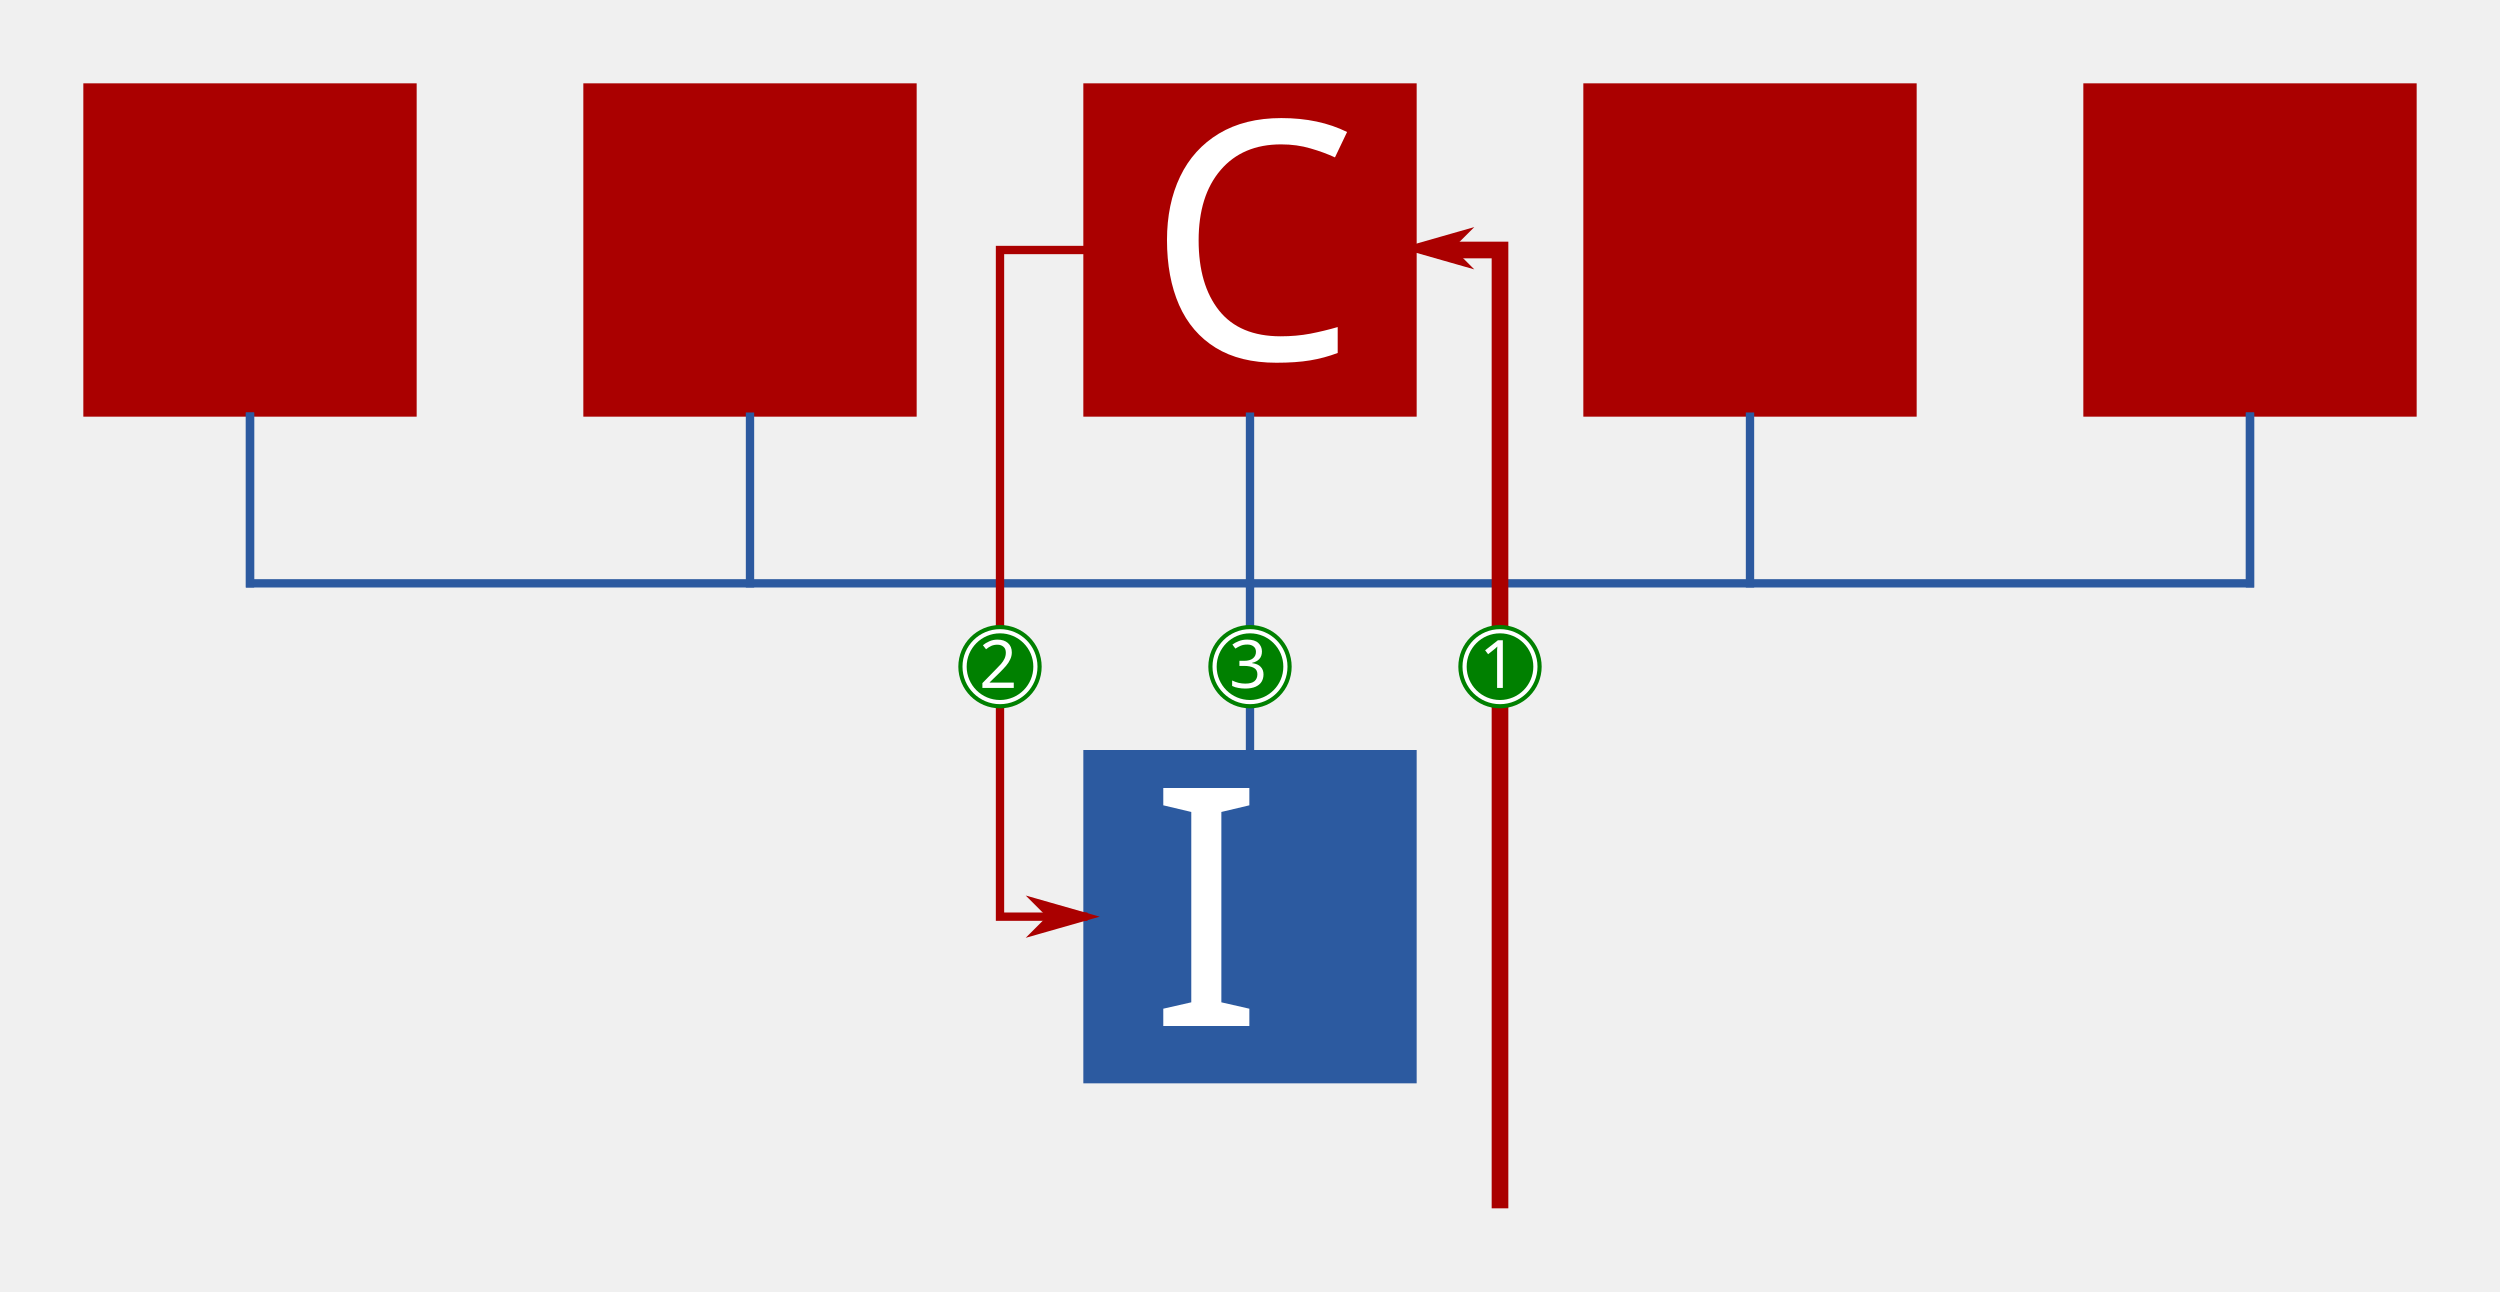
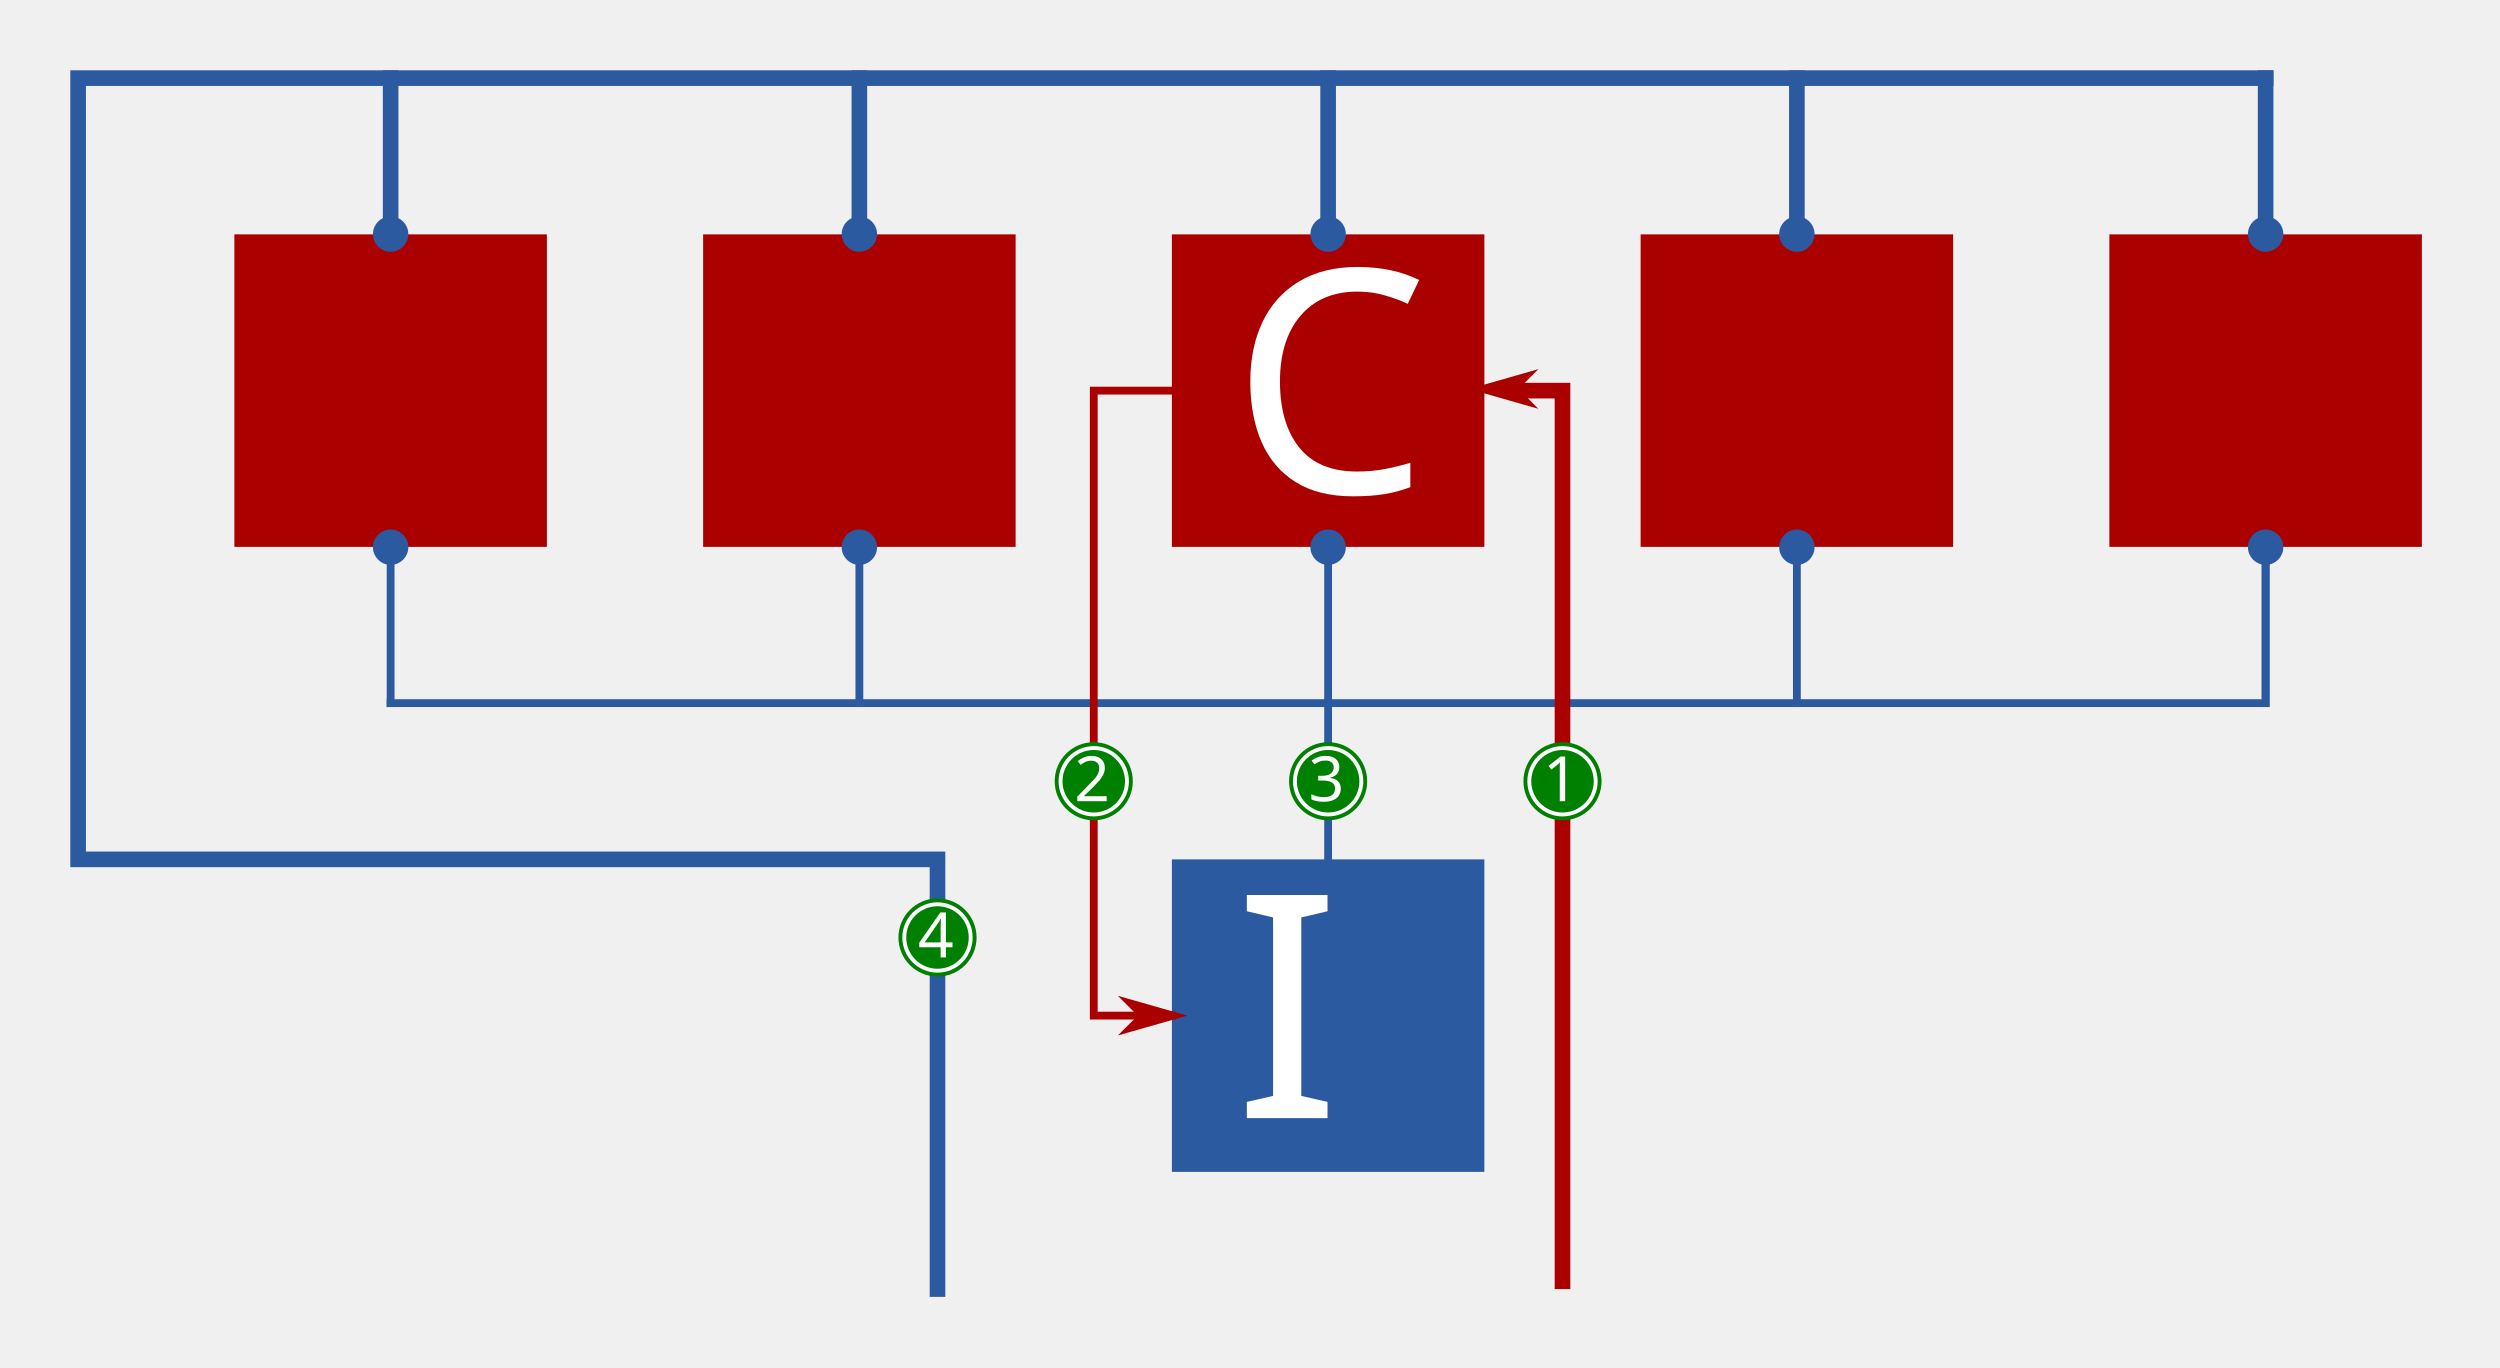
- <svg xmlns="http://www.w3.org/2000/svg" width="300" height="155" id="svg3313" version="1.1">
+ <svg xmlns="http://www.w3.org/2000/svg" width="320" height="175" id="svg3313" version="1.1">
  <defs id="defs3315">
+     <marker style="overflow:visible" id="marker5924" refX="0" refY="0" orient="auto">
+       <path transform="matrix(-0.4,0,0,-0.4,-4,0)" style="fill:#2c5aa0;fill-opacity:1;fill-rule:evenodd;stroke:#2c5aa0;stroke-width:1pt;stroke-opacity:1" d="M 0,0 5,-5 -12.5,0 5,5 0,0 Z" id="path5926" />
+     </marker>
+     <marker style="overflow:visible" id="marker5632" refX="0" refY="0" orient="auto">
+       <path transform="matrix(-0.4,0,0,-0.4,-4,0)" style="fill:#2c5aa0;fill-opacity:1;fill-rule:evenodd;stroke:#2c5aa0;stroke-width:1pt;stroke-opacity:1" d="M 0,0 5,-5 -12.5,0 5,5 0,0 Z" id="path5634" />
+     </marker>
+     <marker style="overflow:visible" id="marker5346" refX="0" refY="0" orient="auto">
+       <path transform="matrix(-0.4,0,0,-0.4,-4,0)" style="fill:#2c5aa0;fill-opacity:1;fill-rule:evenodd;stroke:#2c5aa0;stroke-width:1pt;stroke-opacity:1" d="M 0,0 5,-5 -12.5,0 5,5 0,0 Z" id="path5348" />
+     </marker>
+     <marker style="overflow:visible" id="marker5066" refX="0" refY="0" orient="auto">
+       <path transform="matrix(-0.4,0,0,-0.4,-4,0)" style="fill:#2c5aa0;fill-opacity:1;fill-rule:evenodd;stroke:#2c5aa0;stroke-width:1pt;stroke-opacity:1" d="M 0,0 5,-5 -12.5,0 5,5 0,0 Z" id="path5068" />
+     </marker>
+     <marker style="overflow:visible" id="marker4792" refX="0" refY="0" orient="auto">
+       <path transform="matrix(-0.4,0,0,-0.4,-4,0)" style="fill:#2c5aa0;fill-opacity:1;fill-rule:evenodd;stroke:#2c5aa0;stroke-width:1pt;stroke-opacity:1" d="M 0,0 5,-5 -12.5,0 5,5 0,0 Z" id="path4794" />
+     </marker>
    <marker orient="auto" refY="0" refX="0" id="marker4799" style="overflow:visible">
      <path id="path4552" d="M 0,0 5,-5 -12.5,0 5,5 0,0 Z" style="fill:#aa0000;fill-opacity:1;fill-rule:evenodd;stroke:#aa0000;stroke-width:1pt;stroke-opacity:1" transform="matrix(-0.4,0,0,-0.4,-4,0)" />
    </marker>
    <marker style="overflow:visible" id="DotL" refX="0" refY="0" orient="auto">
      <path transform="matrix(0.8,0,0,0.8,5.92,0.8)" style="fill-rule:evenodd;stroke:#000000;stroke-width:1pt" d="m -2.5,-1 c 0,2.76 -2.24,5 -5,5 -2.76,0 -5,-2.24 -5,-5 0,-2.76 2.24,-5 5,-5 2.76,0 5,2.24 5,5 z" id="path4685" />
    </marker>
    <marker orient="auto" refY="0" refX="0" id="DotM" style="overflow:visible">
      <path id="path3994" d="m -2.5,-1 c 0,2.76 -2.24,5 -5,5 -2.76,0 -5,-2.24 -5,-5 0,-2.76 2.24,-5 5,-5 2.76,0 5,2.24 5,5 z" style="fill-rule:evenodd;stroke:#000000;stroke-width:1pt" transform="matrix(0.4,0,0,0.4,2.96,0.4)" />
    </marker>
    <marker style="overflow:visible" id="Arrow1Mend" refX="0" refY="0" orient="auto">
      <path transform="matrix(-0.4,0,0,-0.4,-4,0)" style="fill-rule:evenodd;stroke:#000000;stroke-width:1pt" d="M 0,0 5,-5 -12.5,0 5,5 0,0 Z" id="path3939" />
    </marker>
    <marker style="overflow:visible" id="Arrow2Mend" refX="0" refY="0" orient="auto">
      <path transform="scale(-0.6,-0.6)" d="M 8.719,4.034 -2.207,0.016 8.719,-4.002 c -1.745,2.372 -1.735,5.617 -6e-7,8.035 z" style="fill-rule:evenodd;stroke-width:0.625;stroke-linejoin:round" id="path4511" />
    </marker>
    <marker style="overflow:visible" id="Arrow1MendJ" refX="0" refY="0" orient="auto">
      <path transform="matrix(-0.4,0,0,-0.4,-4,0)" style="fill:#a02c2c;fill-rule:evenodd;stroke:#a02c2c;stroke-width:1pt" d="M 0,0 5,-5 -12.5,0 5,5 0,0 Z" id="path4379" />
    </marker>
    <marker style="overflow:visible" id="Arrow1MendJ4" refX="0" refY="0" orient="auto">
      <path transform="matrix(-0.4,0,0,-0.4,-4,0)" style="fill:#aa0000;fill-rule:evenodd;stroke:#aa0000;stroke-width:1pt" d="M 0,0 5,-5 -12.5,0 5,5 0,0 Z" id="path5133" />
    </marker>
    <marker style="overflow:visible" id="Arrow1MendJb" refX="0" refY="0" orient="auto">
      <path transform="matrix(-0.4,0,0,-0.4,-4,0)" style="fill:#aa0000;fill-rule:evenodd;stroke:#aa0000;stroke-width:1pt" d="M 0,0 5,-5 -12.5,0 5,5 0,0 Z" id="path5136" />
    </marker>
    <marker style="overflow:visible" id="Arrow2MendZ" refX="0" refY="0" orient="auto">
      <path transform="scale(-0.6,-0.6)" d="M 8.719,4.034 -2.207,0.016 8.719,-4.002 c -1.745,2.372 -1.735,5.617 -6e-7,8.035 z" style="fill:#a02c2c;fill-rule:evenodd;stroke:#a02c2c;stroke-width:0.625;stroke-linejoin:round" id="path5139" />
    </marker>
    <marker style="overflow:visible" id="Arrow2MendE" refX="0" refY="0" orient="auto">
      <path transform="scale(-0.6,-0.6)" d="M 8.719,4.034 -2.207,0.016 8.719,-4.002 c -1.745,2.372 -1.735,5.617 -6e-7,8.035 z" style="fill:#a02c2c;fill-rule:evenodd;stroke:#a02c2c;stroke-width:0.625;stroke-linejoin:round" id="path5142" />
    </marker>
    <marker style="overflow:visible" id="Arrow1MendJm" refX="0" refY="0" orient="auto">
      <path transform="matrix(-0.4,0,0,-0.4,-4,0)" style="fill:#aa0000;fill-rule:evenodd;stroke:#aa0000;stroke-width:1pt" d="M 0,0 5,-5 -12.5,0 5,5 0,0 Z" id="path5145" />
    </marker>
    <marker style="overflow:visible" id="Arrow2MendW" refX="0" refY="0" orient="auto">
      <path transform="scale(-0.6,-0.6)" d="M 8.719,4.034 -2.207,0.016 8.719,-4.002 c -1.745,2.372 -1.735,5.617 -6e-7,8.035 z" style="fill:#a02c2c;fill-rule:evenodd;stroke:#a02c2c;stroke-width:0.625;stroke-linejoin:round" id="path5148" />
    </marker>
    <marker style="overflow:visible" id="Arrow2Menda" refX="0" refY="0" orient="auto">
      <path transform="scale(-0.6,-0.6)" d="M 8.719,4.034 -2.207,0.016 8.719,-4.002 c -1.745,2.372 -1.735,5.617 -6e-7,8.035 z" style="fill:#2c5aa0;fill-rule:evenodd;stroke:#2c5aa0;stroke-width:0.625;stroke-linejoin:round" id="path6339" />
    </marker>
    <marker style="overflow:visible" id="Arrow2MendM" refX="0" refY="0" orient="auto">
      <path transform="scale(-0.6,-0.6)" d="M 8.719,4.034 -2.207,0.016 8.719,-4.002 c -1.745,2.372 -1.735,5.617 -6e-7,8.035 z" style="fill:#2c5aa0;fill-rule:evenodd;stroke:#2c5aa0;stroke-width:0.625;stroke-linejoin:round" id="path6342" />
    </marker>
    <marker orient="auto" refY="0" refX="0" id="DotMh" style="overflow:visible">
      <path id="path7409" d="m -2.5,-1 c 0,2.76 -2.24,5 -5,5 -2.76,0 -5,-2.24 -5,-5 0,-2.76 2.24,-5 5,-5 2.76,0 5,2.24 5,5 z" style="fill:#214478;fill-rule:evenodd;stroke:#214478;stroke-width:1pt" transform="matrix(0.4,0,0,0.4,2.96,0.4)" />
    </marker>
    <marker style="overflow:visible" id="Arrow2MendZP" refX="0" refY="0" orient="auto">
      <path transform="scale(-0.6,-0.6)" d="M 8.719,4.034 -2.207,0.016 8.719,-4.002 c -1.745,2.372 -1.735,5.617 -6e-7,8.035 z" style="fill:#a02c2c;fill-rule:evenodd;stroke:#a02c2c;stroke-width:0.625;stroke-linejoin:round" id="path7412" />
    </marker>
    <marker style="overflow:visible" id="Arrow2Mends" refX="0" refY="0" orient="auto">
      <path transform="scale(-0.6,-0.6)" d="M 8.719,4.034 -2.207,0.016 8.719,-4.002 c -1.745,2.372 -1.735,5.617 -6e-7,8.035 z" style="fill:#a02c2c;fill-rule:evenodd;stroke:#a02c2c;stroke-width:0.625;stroke-linejoin:round" id="path7415" />
    </marker>
    <marker style="overflow:visible" id="Arrow2Mend2" refX="0" refY="0" orient="auto">
      <path transform="scale(-0.6,-0.6)" d="M 8.719,4.034 -2.207,0.016 8.719,-4.002 c -1.745,2.372 -1.735,5.617 -6e-7,8.035 z" style="fill:#a02c2c;fill-rule:evenodd;stroke:#a02c2c;stroke-width:0.625;stroke-linejoin:round" id="path7418" />
    </marker>
    <marker style="overflow:visible" id="Arrow1MendJb3" refX="0" refY="0" orient="auto">
      <path transform="matrix(-0.4,0,0,-0.4,-4,0)" style="fill:#aa0000;fill-rule:evenodd;stroke:#aa0000;stroke-width:1pt" d="M 0,0 5,-5 -12.5,0 5,5 0,0 Z" id="path7421" />
    </marker>
    <marker style="overflow:visible" id="Arrow2MendW8" refX="0" refY="0" orient="auto">
      <path transform="scale(-0.6,-0.6)" d="M 8.719,4.034 -2.207,0.016 8.719,-4.002 c -1.745,2.372 -1.735,5.617 -6e-7,8.035 z" style="fill:#a02c2c;fill-rule:evenodd;stroke:#a02c2c;stroke-width:0.625;stroke-linejoin:round" id="path7424" />
    </marker>
    <marker style="overflow:visible" id="Arrow2Mend5" refX="0" refY="0" orient="auto">
      <path transform="scale(-0.6,-0.6)" d="M 8.719,4.034 -2.207,0.016 8.719,-4.002 c -1.745,2.372 -1.735,5.617 -6e-7,8.035 z" style="fill:#a02c2c;fill-rule:evenodd;stroke:#a02c2c;stroke-width:0.625;stroke-linejoin:round" id="path7427" />
    </marker>
    <marker orient="auto" refY="0" refX="0" id="DotML" style="overflow:visible">
      <path id="path7430" d="m -2.5,-1 c 0,2.76 -2.24,5 -5,5 -2.76,0 -5,-2.24 -5,-5 0,-2.76 2.24,-5 5,-5 2.76,0 5,2.24 5,5 z" style="fill:#214478;fill-rule:evenodd;stroke:#214478;stroke-width:1pt" transform="matrix(0.4,0,0,0.4,2.96,0.4)" />
    </marker>
    <marker style="overflow:visible" id="Arrow2Mendl" refX="0" refY="0" orient="auto">
      <path transform="scale(-0.6,-0.6)" d="M 8.719,4.034 -2.207,0.016 8.719,-4.002 c -1.745,2.372 -1.735,5.617 -6e-7,8.035 z" style="fill:#a02c2c;fill-rule:evenodd;stroke:#a02c2c;stroke-width:0.625;stroke-linejoin:round" id="path7433" />
    </marker>
    <marker style="overflow:visible" id="Arrow2MendZx" refX="0" refY="0" orient="auto">
      <path transform="scale(-0.6,-0.6)" d="M 8.719,4.034 -2.207,0.016 8.719,-4.002 c -1.745,2.372 -1.735,5.617 -6e-7,8.035 z" style="fill:#a02c2c;fill-rule:evenodd;stroke:#a02c2c;stroke-width:0.625;stroke-linejoin:round" id="path7436" />
    </marker>
    <marker style="overflow:visible" id="Arrow2MendZV" refX="0" refY="0" orient="auto">
      <path transform="scale(-0.6,-0.6)" d="M 8.719,4.034 -2.207,0.016 8.719,-4.002 c -1.745,2.372 -1.735,5.617 -6e-7,8.035 z" style="fill:#a02c2c;fill-rule:evenodd;stroke:#a02c2c;stroke-width:0.625;stroke-linejoin:round" id="path7439" />
    </marker>
    <marker style="overflow:visible" id="Arrow2Mendam" refX="0" refY="0" orient="auto">
      <path transform="scale(-0.6,-0.6)" d="M 8.719,4.034 -2.207,0.016 8.719,-4.002 c -1.745,2.372 -1.735,5.617 -6e-7,8.035 z" style="fill:#a02c2c;fill-rule:evenodd;stroke:#a02c2c;stroke-width:0.625;stroke-linejoin:round" id="path7442" />
    </marker>
    <marker style="overflow:visible" id="DotLr" refX="0" refY="0" orient="auto">
      <path transform="matrix(0.8,0,0,0.8,5.92,0.8)" style="fill:#87cdde;fill-rule:evenodd;stroke:#87cdde;stroke-width:1pt" d="m -2.5,-1 c 0,2.76 -2.24,5 -5,5 -2.76,0 -5,-2.24 -5,-5 0,-2.76 2.24,-5 5,-5 2.76,0 5,2.24 5,5 z" id="path5167" />
    </marker>
    <marker style="overflow:visible" id="Arrow1MendH" refX="0" refY="0" orient="auto">
      <path transform="matrix(-0.4,0,0,-0.4,-4,0)" style="fill:#800000;fill-rule:evenodd;stroke:#800000;stroke-width:1pt" d="M 0,0 5,-5 -12.5,0 5,5 0,0 Z" id="path7016" />
    </marker>
    <marker style="overflow:visible" id="Arrow1MendQ" refX="0" refY="0" orient="auto">
      <path transform="matrix(-0.4,0,0,-0.4,-4,0)" style="fill:#800000;fill-rule:evenodd;stroke:#800000;stroke-width:1pt" d="M 0,0 5,-5 -12.5,0 5,5 0,0 Z" id="path7019" />
    </marker>
    <marker style="overflow:visible" id="Arrow1Mend1" refX="0" refY="0" orient="auto">
      <path transform="matrix(-0.4,0,0,-0.4,-4,0)" style="fill:#800000;fill-rule:evenodd;stroke:#800000;stroke-width:1pt" d="M 0,0 5,-5 -12.5,0 5,5 0,0 Z" id="path7022" />
    </marker>
    <marker orient="auto" refY="0" refX="0" id="DotMe" style="overflow:visible">
      <path id="path7251" d="m -2.5,-1 c 0,2.76 -2.24,5 -5,5 -2.76,0 -5,-2.24 -5,-5 0,-2.76 2.24,-5 5,-5 2.76,0 5,2.24 5,5 z" style="fill:#214478;fill-rule:evenodd;stroke:#214478;stroke-width:1pt" transform="matrix(0.4,0,0,0.4,2.96,0.4)" />
    </marker>
    <marker orient="auto" refY="0" refX="0" id="DotMQ" style="overflow:visible">
      <path id="path7254" d="m -2.5,-1 c 0,2.76 -2.24,5 -5,5 -2.76,0 -5,-2.24 -5,-5 0,-2.76 2.24,-5 5,-5 2.76,0 5,2.24 5,5 z" style="fill:#214478;fill-rule:evenodd;stroke:#214478;stroke-width:1pt" transform="matrix(0.4,0,0,0.4,2.96,0.4)" />
    </marker>
    <marker orient="auto" refY="0" refX="0" id="DotM7" style="overflow:visible">
      <path id="path7257" d="m -2.5,-1 c 0,2.76 -2.24,5 -5,5 -2.76,0 -5,-2.24 -5,-5 0,-2.76 2.24,-5 5,-5 2.76,0 5,2.24 5,5 z" style="fill:#214478;fill-rule:evenodd;stroke:#214478;stroke-width:1pt" transform="matrix(0.4,0,0,0.4,2.96,0.4)" />
    </marker>
    <marker orient="auto" refY="0" refX="0" id="DotMa" style="overflow:visible">
      <path id="path7260" d="m -2.5,-1 c 0,2.76 -2.24,5 -5,5 -2.76,0 -5,-2.24 -5,-5 0,-2.76 2.24,-5 5,-5 2.76,0 5,2.24 5,5 z" style="fill:#214478;fill-rule:evenodd;stroke:#214478;stroke-width:1pt" transform="matrix(0.4,0,0,0.4,2.96,0.4)" />
    </marker>
    <marker orient="auto" refY="0" refX="0" id="DotMF" style="overflow:visible">
      <path id="path7263" d="m -2.5,-1 c 0,2.76 -2.24,5 -5,5 -2.76,0 -5,-2.24 -5,-5 0,-2.76 2.24,-5 5,-5 2.76,0 5,2.24 5,5 z" style="fill:#214478;fill-rule:evenodd;stroke:#214478;stroke-width:1pt" transform="matrix(0.4,0,0,0.4,2.96,0.4)" />
    </marker>
    <marker style="overflow:visible" id="Arrow1MendHR" refX="0" refY="0" orient="auto">
      <path transform="matrix(-0.4,0,0,-0.4,-4,0)" style="fill:#aa0000;fill-rule:evenodd;stroke:#aa0000;stroke-width:1pt" d="M 0,0 5,-5 -12.5,0 5,5 0,0 Z" id="path7512" />
    </marker>
    <marker style="overflow:visible" id="Arrow1MendQt" refX="0" refY="0" orient="auto">
      <path transform="matrix(-0.4,0,0,-0.4,-4,0)" style="fill:#aa0000;fill-rule:evenodd;stroke:#aa0000;stroke-width:1pt" d="M 0,0 5,-5 -12.5,0 5,5 0,0 Z" id="path7515" />
    </marker>
    <marker style="overflow:visible" id="Arrow1Mend14" refX="0" refY="0" orient="auto">
      <path transform="matrix(-0.4,0,0,-0.4,-4,0)" style="fill:#aa0000;fill-rule:evenodd;stroke:#aa0000;stroke-width:1pt" d="M 0,0 5,-5 -12.5,0 5,5 0,0 Z" id="path7518" />
    </marker>
    <marker orient="auto" refY="0" refX="0" id="DotMeb" style="overflow:visible">
      <path id="path7733" d="m -2.5,-1 c 0,2.76 -2.24,5 -5,5 -2.76,0 -5,-2.24 -5,-5 0,-2.76 2.24,-5 5,-5 2.76,0 5,2.24 5,5 z" style="fill:#2c5aa0;fill-rule:evenodd;stroke:#2c5aa0;stroke-width:1pt" transform="matrix(0.4,0,0,0.4,2.96,0.4)" />
    </marker>
    <marker orient="auto" refY="0" refX="0" id="DotMQw" style="overflow:visible">
      <path id="path7736" d="m -2.5,-1 c 0,2.76 -2.24,5 -5,5 -2.76,0 -5,-2.24 -5,-5 0,-2.76 2.24,-5 5,-5 2.76,0 5,2.24 5,5 z" style="fill:#2c5aa0;fill-rule:evenodd;stroke:#2c5aa0;stroke-width:1pt" transform="matrix(0.4,0,0,0.4,2.96,0.4)" />
    </marker>
    <marker orient="auto" refY="0" refX="0" id="DotM7u" style="overflow:visible">
      <path id="path7739" d="m -2.5,-1 c 0,2.76 -2.24,5 -5,5 -2.76,0 -5,-2.24 -5,-5 0,-2.76 2.24,-5 5,-5 2.76,0 5,2.24 5,5 z" style="fill:#2c5aa0;fill-rule:evenodd;stroke:#2c5aa0;stroke-width:1pt" transform="matrix(0.4,0,0,0.4,2.96,0.4)" />
    </marker>
    <marker orient="auto" refY="0" refX="0" id="DotMaj" style="overflow:visible">
      <path id="path7742" d="m -2.5,-1 c 0,2.76 -2.24,5 -5,5 -2.76,0 -5,-2.24 -5,-5 0,-2.76 2.24,-5 5,-5 2.76,0 5,2.24 5,5 z" style="fill:#2c5aa0;fill-rule:evenodd;stroke:#2c5aa0;stroke-width:1pt" transform="matrix(0.4,0,0,0.4,2.96,0.4)" />
    </marker>
    <marker orient="auto" refY="0" refX="0" id="DotMFP" style="overflow:visible">
      <path id="path7745" d="m -2.5,-1 c 0,2.76 -2.24,5 -5,5 -2.76,0 -5,-2.24 -5,-5 0,-2.76 2.24,-5 5,-5 2.76,0 5,2.24 5,5 z" style="fill:#2c5aa0;fill-rule:evenodd;stroke:#2c5aa0;stroke-width:1pt" transform="matrix(0.4,0,0,0.4,2.96,0.4)" />
    </marker>
  </defs>
-   <g transform="translate(-60,-782.3622)" id="layer1">
+   <g transform="translate(-40,-762.3622)" id="layer1">
    <text id="text5938" y="268.022" x="337.5" style="font-style:normal;font-variant:normal;font-weight:bold;font-stretch:normal;font-size:16px;line-height:125%;font-family:'Linux Biolinum';-inkscape-font-specification:'Sans Bold';letter-spacing:0px;word-spacing:0px;writing-mode:lr-tb;fill:#000000;fill-opacity:1;stroke:none" xml:space="preserve">
      <tspan y="268.022" x="337.5" id="tspan5940" />
    </text>
    <rect style="fill:#2c5aa0;stroke:none" id="rect3922" width="40" height="40" x="190" y="872.362" />
    <rect y="792.362" x="190" height="40" width="40" id="rect3443" style="fill:#aa0000;stroke:none" />
    <rect style="fill:#aa0000;stroke:none" id="rect3454" width="40" height="40" x="250" y="792.362" />
    <rect y="792.362" x="310" height="40" width="40" id="rect3456" style="fill:#aa0000;stroke:none" />
    <rect style="fill:#aa0000;stroke:none" id="rect3458" width="40" height="40" x="130" y="792.362" />
    <rect y="792.362" x="70" height="40" width="40" id="rect3460" style="fill:#aa0000;stroke:none" />
-     <path style="color:#000000;display:inline;overflow:visible;visibility:visible;fill:none;stroke:#2c5aa0;stroke-width:1;stroke-linecap:square;stroke-linejoin:miter;stroke-miterlimit:4;stroke-dasharray:none;stroke-dashoffset:0;stroke-opacity:1;marker:none;enable-background:accumulate" d="m 150,190 0,-40" id="path5777" transform="translate(60,682.3622)" />
+     <path style="color:#000000;display:inline;overflow:visible;visibility:visible;fill:none;stroke:#2c5aa0;stroke-width:1;stroke-linecap:square;stroke-linejoin:miter;stroke-miterlimit:4;stroke-dasharray:none;stroke-dashoffset:0;stroke-opacity:1;marker:none;enable-background:accumulate" d="m 210,872.612 0,-20" id="path5777" />
    <path style="color:#000000;display:inline;overflow:visible;visibility:visible;fill:none;stroke:#2c5aa0;stroke-width:1;stroke-linecap:square;stroke-linejoin:miter;stroke-miterlimit:4;stroke-dasharray:none;stroke-dashoffset:0;stroke-opacity:1;marker:none;enable-background:accumulate" d="m 210,852.362 120,0 0,-20" id="path5779" />
-     <path style="color:#000000;display:inline;overflow:visible;visibility:visible;fill:none;stroke:#2c5aa0;stroke-width:1;stroke-linecap:square;stroke-linejoin:miter;stroke-miterlimit:4;stroke-dasharray:none;stroke-dashoffset:0;stroke-opacity:1;marker:none;enable-background:accumulate" d="m 270,170 0,-20" id="path5781" transform="translate(60,682.3622)" />
-     <path style="color:#000000;display:inline;overflow:visible;visibility:visible;fill:none;stroke:#2c5aa0;stroke-width:1;stroke-linecap:square;stroke-linejoin:miter;stroke-miterlimit:4;stroke-dasharray:none;stroke-dashoffset:0;stroke-opacity:1;marker:none;enable-background:accumulate" d="m 210,170 0,-20" id="path5783" transform="translate(60,682.3622)" />
-     <path style="color:#000000;display:inline;overflow:visible;visibility:visible;fill:none;stroke:#2c5aa0;stroke-width:1;stroke-linecap:square;stroke-linejoin:miter;stroke-miterlimit:4;stroke-dasharray:none;stroke-dashoffset:0;stroke-opacity:1;marker:none;enable-background:accumulate" d="m 210,852.362 -120,0 0,-20" id="path5785" />
-     <path style="color:#000000;display:inline;overflow:visible;visibility:visible;fill:none;stroke:#2c5aa0;stroke-width:1;stroke-linecap:square;stroke-linejoin:miter;stroke-miterlimit:4;stroke-dasharray:none;stroke-dashoffset:0;stroke-opacity:1;marker:none;enable-background:accumulate" d="m 30,170 0,-20" id="path5787" transform="translate(60,682.3622)" />
-     <path style="color:#000000;display:inline;overflow:visible;visibility:visible;fill:none;stroke:#2c5aa0;stroke-width:1;stroke-linecap:square;stroke-linejoin:miter;stroke-miterlimit:4;stroke-dasharray:none;stroke-dashoffset:0;stroke-opacity:1;marker:none;enable-background:accumulate" d="m 90,170 0,-20" id="path5789" transform="translate(60,682.3622)" />
+     <path style="color:#000000;display:inline;overflow:visible;visibility:visible;fill:none;stroke:#2c5aa0;stroke-width:1;stroke-linecap:square;stroke-linejoin:miter;stroke-miterlimit:4;stroke-dasharray:none;stroke-dashoffset:0;stroke-opacity:1;marker:none;marker-end:url(#DotMeb);enable-background:accumulate" d="m 330,852.362 0,-20" id="path5781" />
+     <path style="color:#000000;display:inline;overflow:visible;visibility:visible;fill:none;stroke:#2c5aa0;stroke-width:1;stroke-linecap:square;stroke-linejoin:miter;stroke-miterlimit:4;stroke-dasharray:none;stroke-dashoffset:0;stroke-opacity:1;marker:none;enable-background:accumulate" d="m 210,852.362 -120,0" id="path5785" />
    <path style="color:#000000;display:inline;overflow:visible;visibility:visible;fill:none;stroke:#aa0000;stroke-width:1;stroke-linecap:square;stroke-linejoin:miter;stroke-miterlimit:4;stroke-dasharray:none;stroke-dashoffset:0;stroke-opacity:1;marker:none;marker-end:url(#Arrow1MendQt);enable-background:accumulate" d="m 240,926.708 0,-114.557 -10,0" id="path6025" />
    <path id="path6259" d="m 240,926.362 0,-114 -5,0" style="color:#000000;display:inline;overflow:visible;visibility:visible;fill:none;stroke:#aa0000;stroke-width:2;stroke-linecap:square;stroke-linejoin:miter;stroke-miterlimit:4;stroke-dasharray:none;stroke-dashoffset:0;stroke-opacity:1;marker:none;enable-background:accumulate" />
    <g id="g4550" transform="translate(0,-79.99999)">
      <circle transform="matrix(0.5,0,0,0.5,210,837.3622)" id="path8216" style="fill:#008000;fill-opacity:1;stroke:none" cx="60" cy="210" r="10" />
      <circle style="fill:#ffffff;fill-opacity:1;stroke:none" id="path8218" transform="matrix(0.45,0,0,0.45,213,847.8622)" cx="60" cy="210" r="10" />
      <circle style="fill:#008000;fill-opacity:1;stroke:none" id="path8220" transform="matrix(0.4,0,0,0.4,216,858.3622)" cx="60" cy="210" r="10" />
      <text xml:space="preserve" style="font-style:normal;font-variant:normal;font-weight:bold;font-stretch:normal;font-size:48px;line-height:125%;font-family:'Source Code Pro';-inkscape-font-specification:'Sans Bold';text-align:start;letter-spacing:0px;word-spacing:0px;writing-mode:lr-tb;text-anchor:start;fill:#000000;fill-opacity:1;stroke:none" x="237.496" y="944.914" id="text8222">
        <tspan id="tspan8224" x="237.496" y="944.914" style="font-weight:normal;font-size:8px;-inkscape-font-specification:'Source Code Pro';fill:#ffffff">1</tspan>
      </text>
    </g>
    <g transform="translate(57.496,107.552)" id="g8238">
      <circle transform="matrix(0.5,0,0,0.5,122.504,649.8102)" id="path8240" style="fill:#008000;fill-opacity:1;stroke:none" cx="60" cy="210" r="10" />
      <circle style="fill:#ffffff;fill-opacity:1;stroke:none" id="path8242" transform="matrix(0.45,0,0,0.45,125.504,660.3102)" cx="60" cy="210" r="10" />
      <circle style="fill:#008000;fill-opacity:1;stroke:none" id="path8244" transform="matrix(0.4,0,0,0.4,128.504,670.8102)" cx="60" cy="210" r="10" />
      <text xml:space="preserve" style="font-style:normal;font-variant:normal;font-weight:bold;font-stretch:normal;font-size:48px;line-height:125%;font-family:'Source Code Pro';-inkscape-font-specification:'Sans Bold';text-align:start;letter-spacing:0px;word-spacing:0px;writing-mode:lr-tb;text-anchor:start;fill:#000000;fill-opacity:1;stroke:none" x="150" y="757.362" id="text8246">
        <tspan id="tspan8248" x="150" y="757.362" style="font-weight:normal;font-size:8px;-inkscape-font-specification:'Source Code Pro';fill:#ffffff">3</tspan>
      </text>
    </g>
    <text xml:space="preserve" style="font-style:normal;font-variant:normal;font-weight:normal;font-stretch:normal;font-size:40px;line-height:125%;font-family:'Source Code Pro';-inkscape-font-specification:'Source Code Pro';text-align:start;letter-spacing:0px;word-spacing:0px;writing-mode:lr-tb;text-anchor:start;fill:#ffffff;fill-opacity:1;stroke:none" x="198" y="905.482" id="text8267">
      <tspan id="tspan8269" x="198" y="905.482">I</tspan>
    </text>
    <text id="text8271" y="825.482" x="197.6" style="font-style:normal;font-variant:normal;font-weight:normal;font-stretch:normal;font-size:40px;line-height:125%;font-family:'Source Code Pro';-inkscape-font-specification:'Source Code Pro';text-align:start;letter-spacing:0px;word-spacing:0px;writing-mode:lr-tb;text-anchor:start;fill:#ffffff;fill-opacity:1;stroke:none" xml:space="preserve">
      <tspan y="825.482" x="197.6" id="tspan8273">C</tspan>
    </text>
    <path style="color:#000000;display:inline;overflow:visible;visibility:visible;fill:none;fill-rule:evenodd;stroke:#aa0000;stroke-width:1;stroke-linecap:square;stroke-linejoin:miter;stroke-miterlimit:4;stroke-dasharray:none;stroke-dashoffset:0;stroke-opacity:1;marker:none;marker-end:url(#marker4799);enable-background:accumulate" d="m 190,812.362 -10,0 0,80 10,0" id="path4537" />
    <g transform="translate(-60,-79.99999)" id="g4550-8">
      <circle r="10" cy="210" cx="60" transform="matrix(0.5,0,0,0.5,210,837.3622)" id="path8216-8" style="fill:#008000;fill-opacity:1;stroke:none" />
      <circle r="10" cy="210" cx="60" style="fill:#ffffff;fill-opacity:1;stroke:none" id="path8218-8" transform="matrix(0.45,0,0,0.45,213,847.8622)" />
      <circle r="10" cy="210" cx="60" style="fill:#008000;fill-opacity:1;stroke:none" id="path8220-4" transform="matrix(0.4,0,0,0.4,216,858.3622)" />
      <text xml:space="preserve" style="font-style:normal;font-variant:normal;font-weight:bold;font-stretch:normal;font-size:48px;line-height:125%;font-family:'Source Code Pro';-inkscape-font-specification:'Sans Bold';text-align:start;letter-spacing:0px;word-spacing:0px;writing-mode:lr-tb;text-anchor:start;fill:#000000;fill-opacity:1;stroke:none" x="237.496" y="944.914" id="text8222-3">
        <tspan id="tspan8224-0" x="237.496" y="944.914" style="font-weight:normal;font-size:8px;-inkscape-font-specification:'Source Code Pro';fill:#ffffff">2</tspan>
      </text>
    </g>
+     <path id="path6359" d="m 270,852.362 0,-20" style="color:#000000;display:inline;overflow:visible;visibility:visible;fill:none;stroke:#2c5aa0;stroke-width:1;stroke-linecap:square;stroke-linejoin:miter;stroke-miterlimit:4;stroke-dasharray:none;stroke-dashoffset:0;stroke-opacity:1;marker:none;marker-end:url(#DotMeb);enable-background:accumulate" />
+     <path style="color:#000000;display:inline;overflow:visible;visibility:visible;fill:none;stroke:#2c5aa0;stroke-width:1;stroke-linecap:square;stroke-linejoin:miter;stroke-miterlimit:4;stroke-dasharray:none;stroke-dashoffset:0;stroke-opacity:1;marker:none;marker-end:url(#DotMeb);enable-background:accumulate" d="m 210,852.362 0,-20" id="path6361" />
+     <path id="path6363" d="m 150,852.362 0,-20" style="color:#000000;display:inline;overflow:visible;visibility:visible;fill:none;stroke:#2c5aa0;stroke-width:1;stroke-linecap:square;stroke-linejoin:miter;stroke-miterlimit:4;stroke-dasharray:none;stroke-dashoffset:0;stroke-opacity:1;marker:none;marker-end:url(#DotMeb);enable-background:accumulate" />
+     <path style="color:#000000;display:inline;overflow:visible;visibility:visible;fill:none;stroke:#2c5aa0;stroke-width:1;stroke-linecap:square;stroke-linejoin:miter;stroke-miterlimit:4;stroke-dasharray:none;stroke-dashoffset:0;stroke-opacity:1;marker:none;marker-end:url(#DotMeb);enable-background:accumulate" d="m 90,852.362 0,-20" id="path6365" />
+     <path id="path6367" d="m 90,772.862 0,19.5" style="color:#000000;display:inline;overflow:visible;visibility:visible;fill:none;stroke:#2c5aa0;stroke-width:1;stroke-linecap:square;stroke-linejoin:miter;stroke-miterlimit:4;stroke-dasharray:none;stroke-dashoffset:0;stroke-opacity:1;marker:none;marker-end:url(#DotMeb);enable-background:accumulate" />
+     <path style="color:#000000;display:inline;overflow:visible;visibility:visible;fill:none;stroke:#2c5aa0;stroke-width:1;stroke-linecap:square;stroke-linejoin:miter;stroke-miterlimit:4;stroke-dasharray:none;stroke-dashoffset:0;stroke-opacity:1;marker:none;marker-end:url(#DotMeb);enable-background:accumulate" d="m 150,772.862 0,19.5" id="path6369" />
+     <path id="path6371" d="m 210,772.862 0,19.5" style="color:#000000;display:inline;overflow:visible;visibility:visible;fill:none;stroke:#2c5aa0;stroke-width:1;stroke-linecap:square;stroke-linejoin:miter;stroke-miterlimit:4;stroke-dasharray:none;stroke-dashoffset:0;stroke-opacity:1;marker:none;marker-end:url(#DotMeb);enable-background:accumulate" />
+     <path style="color:#000000;display:inline;overflow:visible;visibility:visible;fill:none;stroke:#2c5aa0;stroke-width:1;stroke-linecap:square;stroke-linejoin:miter;stroke-miterlimit:4;stroke-dasharray:none;stroke-dashoffset:0;stroke-opacity:1;marker:none;marker-end:url(#DotMeb);enable-background:accumulate" d="m 270,772.862 0,19.5" id="path6373" />
+     <path id="path6375" d="m 330,772.862 0,19.5" style="color:#000000;display:inline;overflow:visible;visibility:visible;fill:none;stroke:#2c5aa0;stroke-width:1;stroke-linecap:square;stroke-linejoin:miter;stroke-miterlimit:4;stroke-dasharray:none;stroke-dashoffset:0;stroke-opacity:1;marker:none;marker-end:url(#DotMeb);enable-background:accumulate" />
+     <path style="color:#000000;display:inline;overflow:visible;visibility:visible;fill:none;fill-rule:evenodd;stroke:#2c5aa0;stroke-width:2;stroke-linecap:square;stroke-linejoin:miter;stroke-miterlimit:4;stroke-dasharray:none;stroke-dashoffset:0;stroke-opacity:1;marker:none;enable-background:accumulate" d="m 330,772.362 -280,0 0,100 110,0 0,55" id="path6377" />
+     <path style="color:#000000;display:inline;overflow:visible;visibility:visible;fill:none;fill-rule:evenodd;stroke:#2c5aa0;stroke-width:2;stroke-linecap:square;stroke-linejoin:miter;stroke-miterlimit:4;stroke-dasharray:none;stroke-dashoffset:0;stroke-opacity:1;marker:none;enable-background:accumulate" d="m 90,772.362 0,20" id="path6379" />
+     <path id="path6381" d="m 150,772.362 0,20" style="color:#000000;display:inline;overflow:visible;visibility:visible;fill:none;fill-rule:evenodd;stroke:#2c5aa0;stroke-width:2;stroke-linecap:square;stroke-linejoin:miter;stroke-miterlimit:4;stroke-dasharray:none;stroke-dashoffset:0;stroke-opacity:1;marker:none;enable-background:accumulate" />
+     <path style="color:#000000;display:inline;overflow:visible;visibility:visible;fill:none;fill-rule:evenodd;stroke:#2c5aa0;stroke-width:2;stroke-linecap:square;stroke-linejoin:miter;stroke-miterlimit:4;stroke-dasharray:none;stroke-dashoffset:0;stroke-opacity:1;marker:none;enable-background:accumulate" d="m 210,772.362 0,20" id="path6383" />
+     <path id="path6385" d="m 270,772.362 0,20" style="color:#000000;display:inline;overflow:visible;visibility:visible;fill:none;fill-rule:evenodd;stroke:#2c5aa0;stroke-width:2;stroke-linecap:square;stroke-linejoin:miter;stroke-miterlimit:4;stroke-dasharray:none;stroke-dashoffset:0;stroke-opacity:1;marker:none;enable-background:accumulate" />
+     <path style="color:#000000;display:inline;overflow:visible;visibility:visible;fill:none;fill-rule:evenodd;stroke:#2c5aa0;stroke-width:2;stroke-linecap:square;stroke-linejoin:miter;stroke-miterlimit:4;stroke-dasharray:none;stroke-dashoffset:0;stroke-opacity:1;marker:none;enable-background:accumulate" d="m 330,772.362 0,20" id="path6387" />
+     <g id="g6389" transform="translate(7.496,127.552)">
+       <circle r="5" cy="754.81" cx="152.504" style="fill:#008000;fill-opacity:1;stroke:none" id="circle6391" />
+       <circle r="4.5" cy="754.81" cx="152.504" id="circle6393" style="fill:#ffffff;fill-opacity:1;stroke:none" />
+       <circle r="4" cy="754.81" cx="152.504" id="circle6395" style="fill:#008000;fill-opacity:1;stroke:none" />
+       <text id="text6397" y="757.362" x="150" style="font-style:normal;font-variant:normal;font-weight:bold;font-stretch:normal;font-size:48px;line-height:125%;font-family:'Source Code Pro';-inkscape-font-specification:'Sans Bold';text-align:start;letter-spacing:0px;word-spacing:0px;writing-mode:lr-tb;text-anchor:start;fill:#000000;fill-opacity:1;stroke:none" xml:space="preserve">
+         <tspan style="font-weight:normal;font-size:8px;-inkscape-font-specification:'Source Code Pro';fill:#ffffff" y="757.362" x="150" id="tspan6399">4</tspan>
+       </text>
+     </g>
  </g>
</svg>
